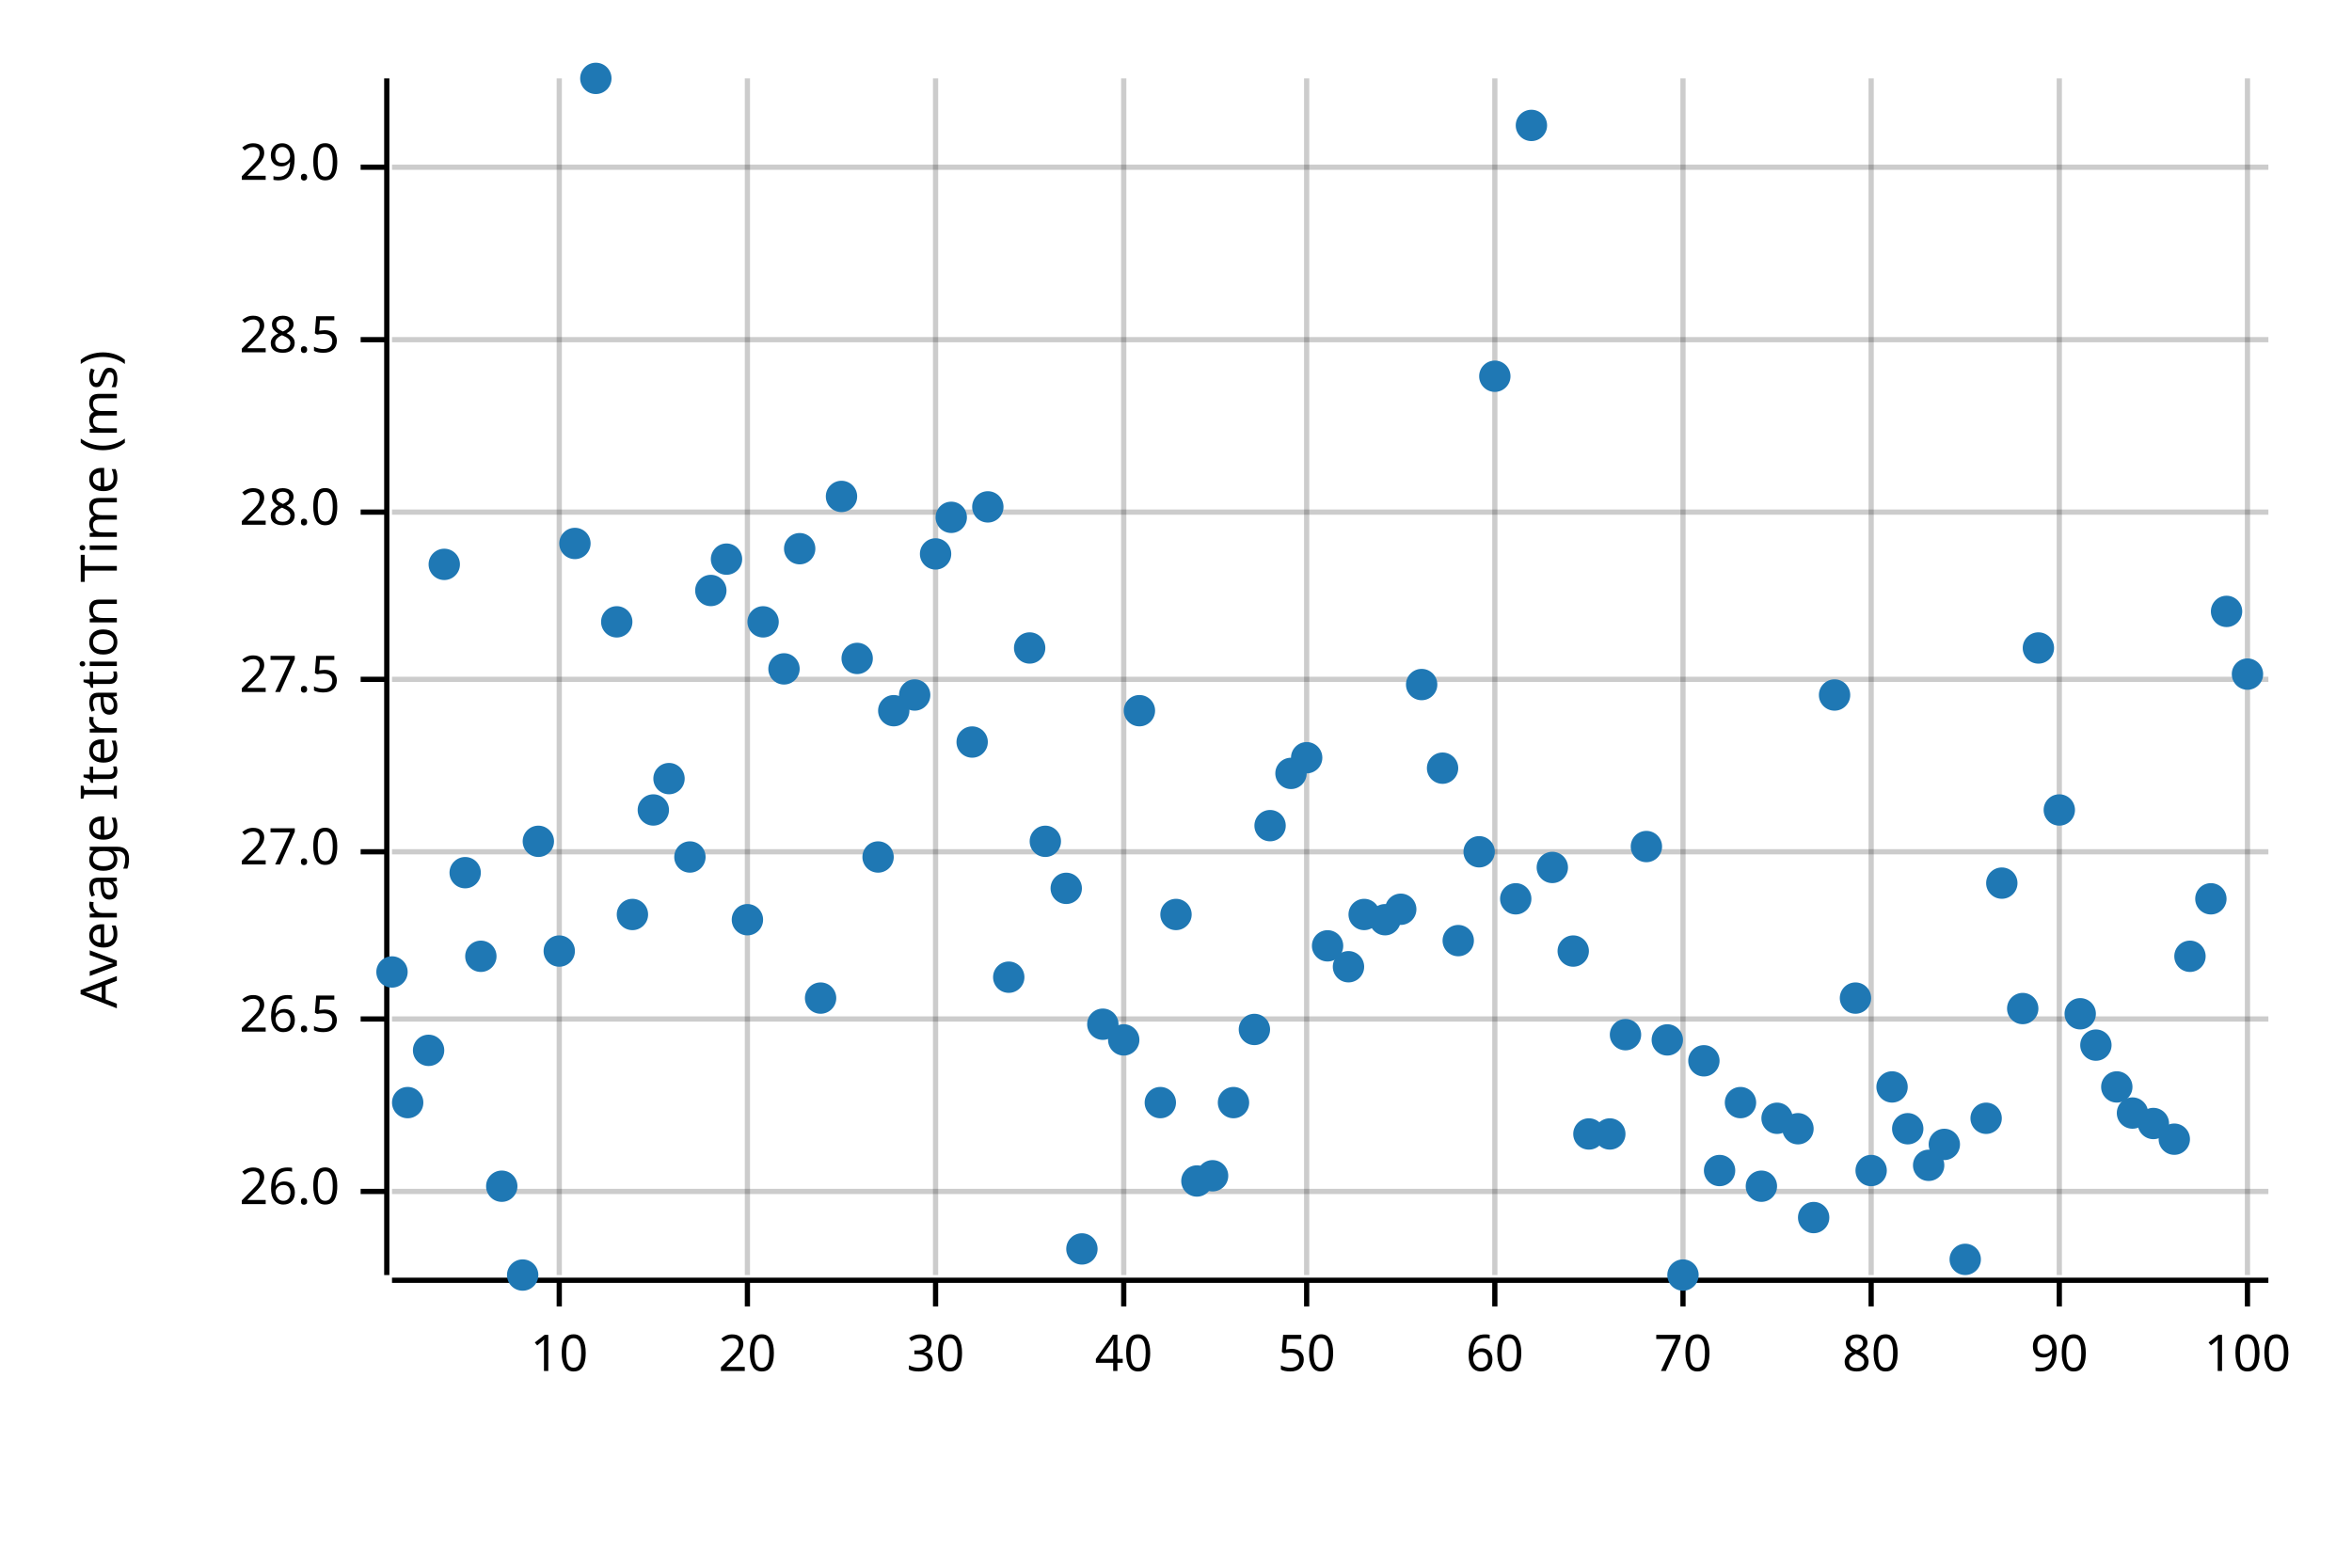
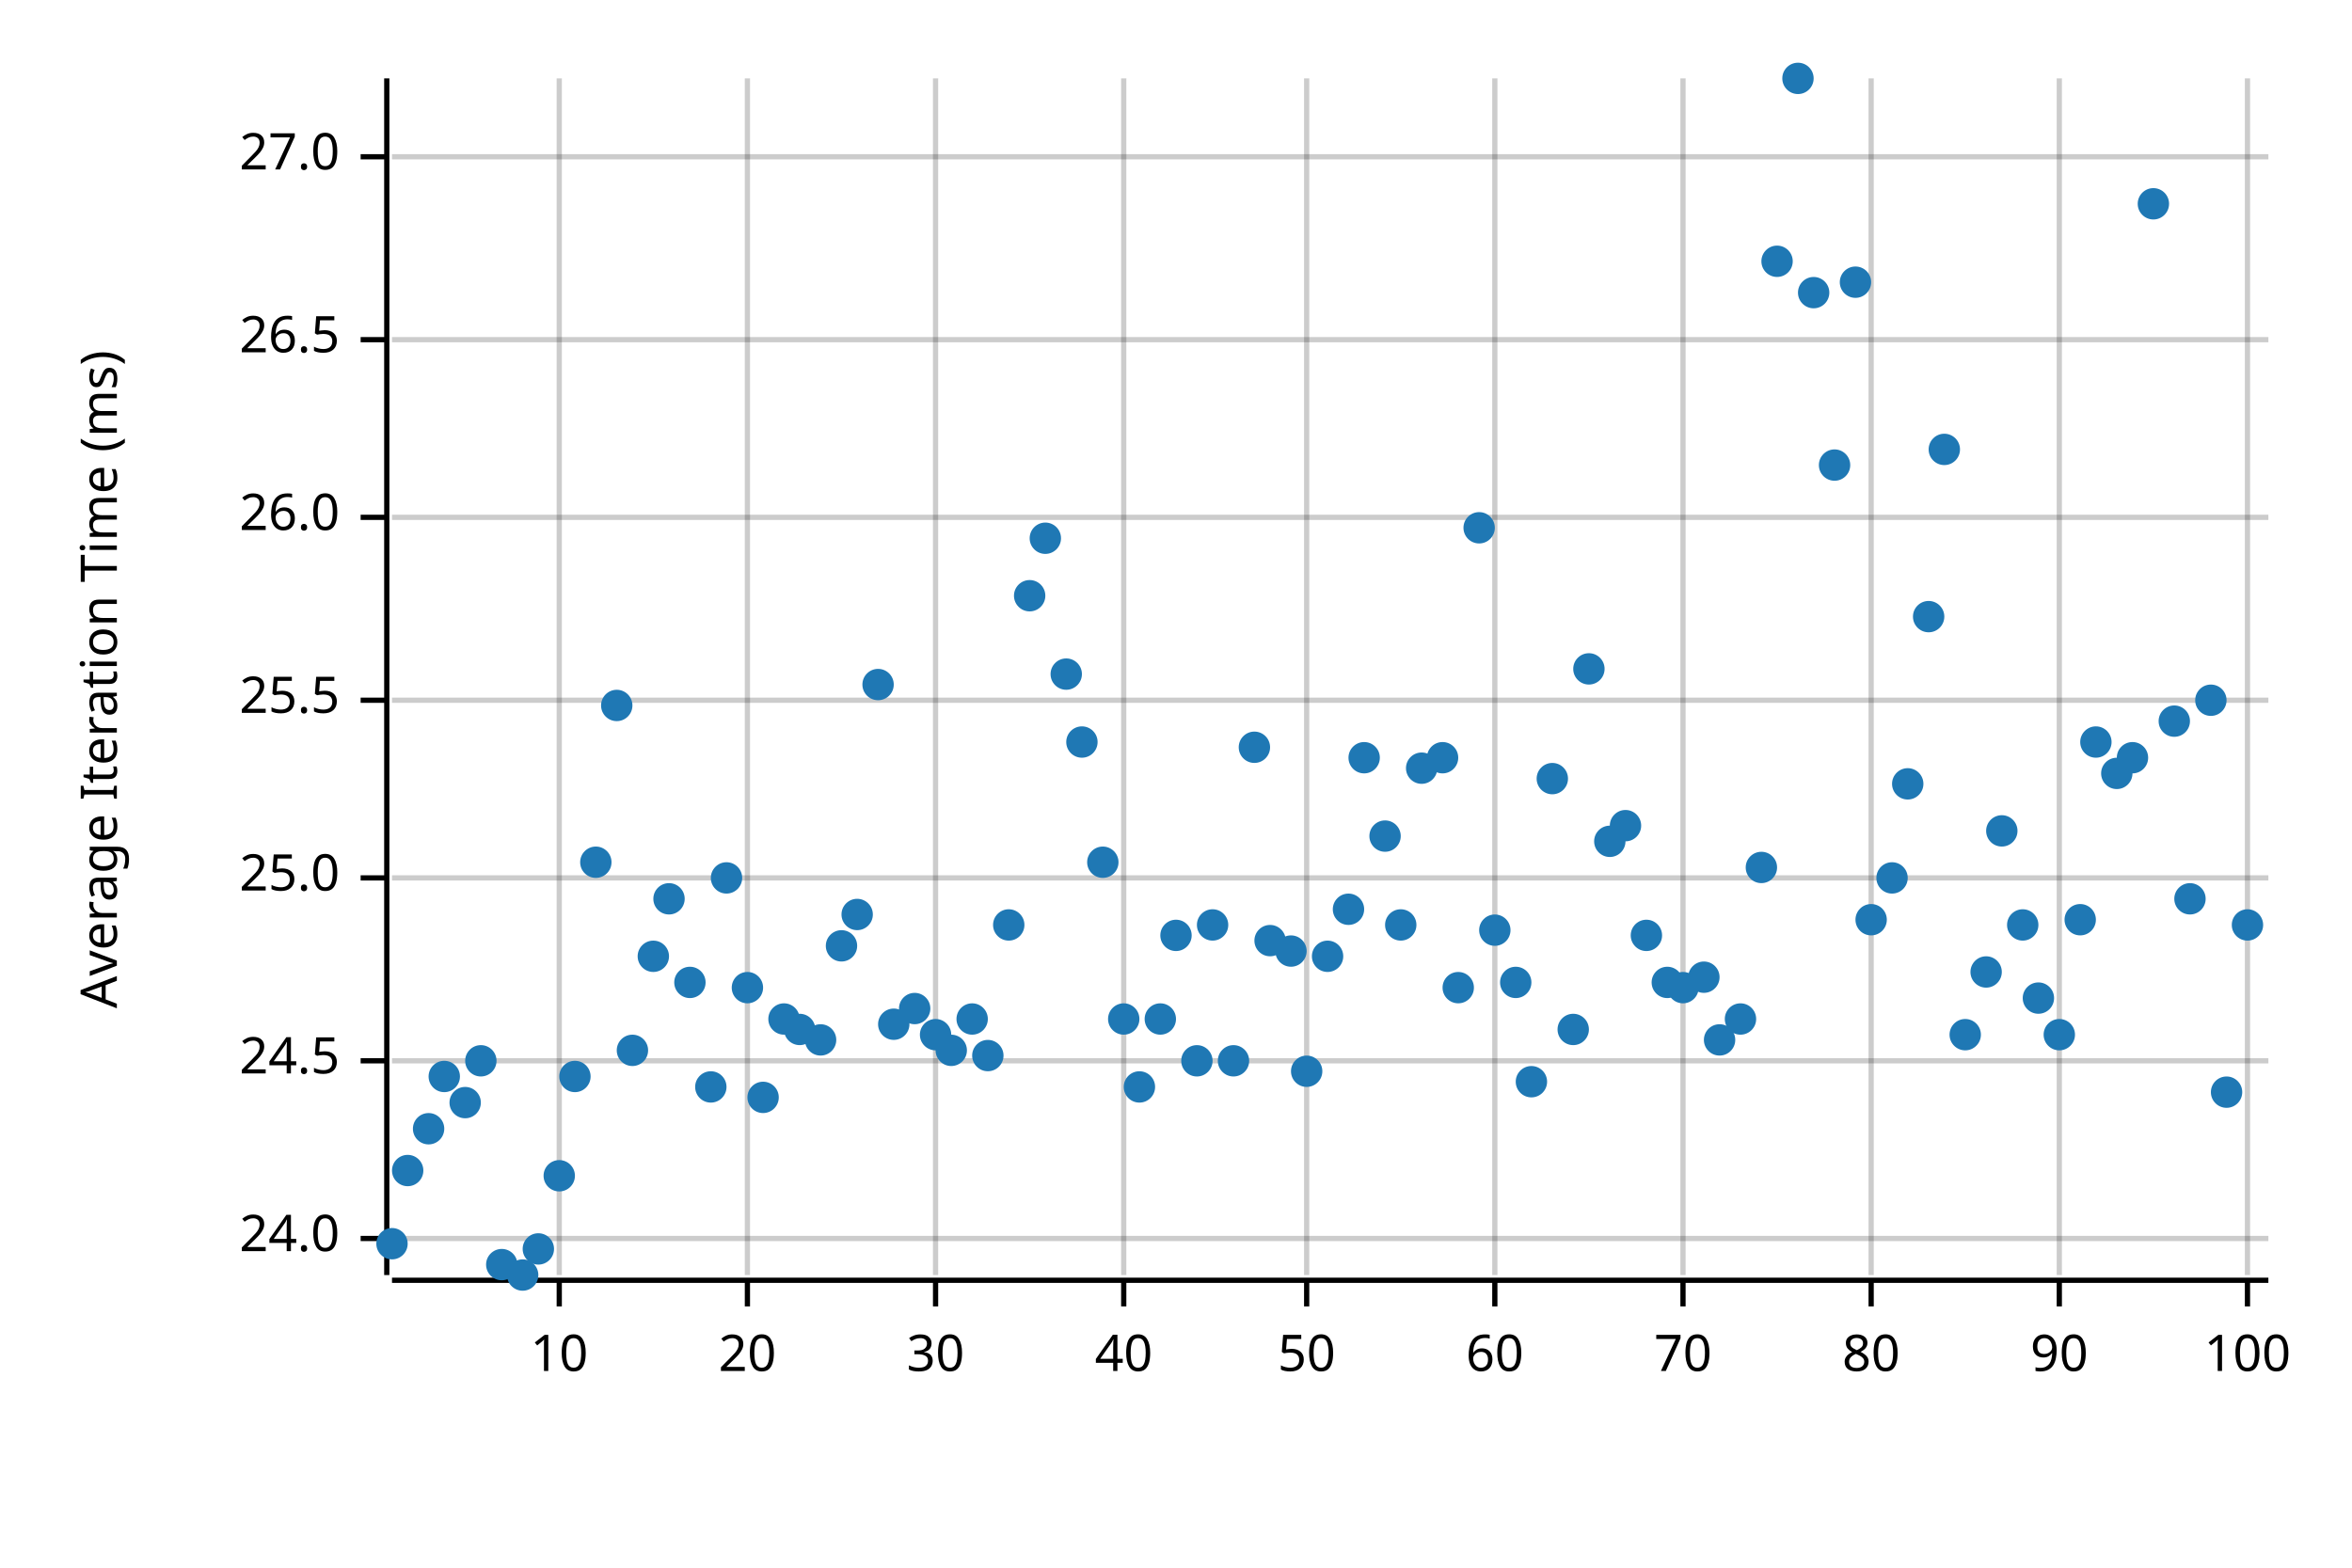
<svg xmlns="http://www.w3.org/2000/svg" width="450" height="300" viewBox="0 0 450 300">
  <text x="15" y="130" dy="0.76em" text-anchor="middle" font-family="sans-serif" font-size="9.677" opacity="1" fill="#000000" transform="rotate(270, 15, 130)">
Average Iteration Time (ms)
</text>
  <line opacity="0.2" stroke="#000000" stroke-width="1" x1="107" y1="244" x2="107" y2="15" />
  <line opacity="0.2" stroke="#000000" stroke-width="1" x1="143" y1="244" x2="143" y2="15" />
  <line opacity="0.2" stroke="#000000" stroke-width="1" x1="179" y1="244" x2="179" y2="15" />
  <line opacity="0.2" stroke="#000000" stroke-width="1" x1="215" y1="244" x2="215" y2="15" />
  <line opacity="0.2" stroke="#000000" stroke-width="1" x1="250" y1="244" x2="250" y2="15" />
  <line opacity="0.2" stroke="#000000" stroke-width="1" x1="286" y1="244" x2="286" y2="15" />
  <line opacity="0.2" stroke="#000000" stroke-width="1" x1="322" y1="244" x2="322" y2="15" />
  <line opacity="0.2" stroke="#000000" stroke-width="1" x1="358" y1="244" x2="358" y2="15" />
  <line opacity="0.2" stroke="#000000" stroke-width="1" x1="394" y1="244" x2="394" y2="15" />
  <line opacity="0.2" stroke="#000000" stroke-width="1" x1="430" y1="244" x2="430" y2="15" />
-   <line opacity="0.2" stroke="#000000" stroke-width="1" x1="75" y1="228" x2="434" y2="228" />
-   <line opacity="0.2" stroke="#000000" stroke-width="1" x1="75" y1="195" x2="434" y2="195" />
-   <line opacity="0.2" stroke="#000000" stroke-width="1" x1="75" y1="163" x2="434" y2="163" />
-   <line opacity="0.2" stroke="#000000" stroke-width="1" x1="75" y1="130" x2="434" y2="130" />
-   <line opacity="0.2" stroke="#000000" stroke-width="1" x1="75" y1="98" x2="434" y2="98" />
+   <line opacity="0.2" stroke="#000000" stroke-width="1" x1="75" y1="237" x2="434" y2="237" />
+   <line opacity="0.2" stroke="#000000" stroke-width="1" x1="75" y1="203" x2="434" y2="203" />
+   <line opacity="0.2" stroke="#000000" stroke-width="1" x1="75" y1="168" x2="434" y2="168" />
+   <line opacity="0.2" stroke="#000000" stroke-width="1" x1="75" y1="134" x2="434" y2="134" />
+   <line opacity="0.2" stroke="#000000" stroke-width="1" x1="75" y1="99" x2="434" y2="99" />
  <line opacity="0.2" stroke="#000000" stroke-width="1" x1="75" y1="65" x2="434" y2="65" />
-   <line opacity="0.2" stroke="#000000" stroke-width="1" x1="75" y1="32" x2="434" y2="32" />
+   <line opacity="0.2" stroke="#000000" stroke-width="1" x1="75" y1="30" x2="434" y2="30" />
  <polyline fill="none" opacity="1" stroke="#000000" stroke-width="1" points="74,15 74,244 " />
-   <text x="65" y="228" dy="0.5ex" text-anchor="end" font-family="sans-serif" font-size="9.677" opacity="1" fill="#000000">
+   <text x="65" y="237" dy="0.5ex" text-anchor="end" font-family="sans-serif" font-size="9.677" opacity="1" fill="#000000">
+ 24.0
+ </text>
+   <polyline fill="none" opacity="1" stroke="#000000" stroke-width="1" points="69,237 74,237 " />
+   <text x="65" y="203" dy="0.5ex" text-anchor="end" font-family="sans-serif" font-size="9.677" opacity="1" fill="#000000">
+ 24.5
+ </text>
+   <polyline fill="none" opacity="1" stroke="#000000" stroke-width="1" points="69,203 74,203 " />
+   <text x="65" y="168" dy="0.5ex" text-anchor="end" font-family="sans-serif" font-size="9.677" opacity="1" fill="#000000">
+ 25.0
+ </text>
+   <polyline fill="none" opacity="1" stroke="#000000" stroke-width="1" points="69,168 74,168 " />
+   <text x="65" y="134" dy="0.5ex" text-anchor="end" font-family="sans-serif" font-size="9.677" opacity="1" fill="#000000">
+ 25.5
+ </text>
+   <polyline fill="none" opacity="1" stroke="#000000" stroke-width="1" points="69,134 74,134 " />
+   <text x="65" y="99" dy="0.5ex" text-anchor="end" font-family="sans-serif" font-size="9.677" opacity="1" fill="#000000">
26.0
</text>
-   <polyline fill="none" opacity="1" stroke="#000000" stroke-width="1" points="69,228 74,228 " />
-   <text x="65" y="195" dy="0.5ex" text-anchor="end" font-family="sans-serif" font-size="9.677" opacity="1" fill="#000000">
+   <polyline fill="none" opacity="1" stroke="#000000" stroke-width="1" points="69,99 74,99 " />
+   <text x="65" y="65" dy="0.5ex" text-anchor="end" font-family="sans-serif" font-size="9.677" opacity="1" fill="#000000">
26.5
</text>
-   <polyline fill="none" opacity="1" stroke="#000000" stroke-width="1" points="69,195 74,195 " />
-   <text x="65" y="163" dy="0.5ex" text-anchor="end" font-family="sans-serif" font-size="9.677" opacity="1" fill="#000000">
+   <polyline fill="none" opacity="1" stroke="#000000" stroke-width="1" points="69,65 74,65 " />
+   <text x="65" y="30" dy="0.5ex" text-anchor="end" font-family="sans-serif" font-size="9.677" opacity="1" fill="#000000">
27.0
</text>
-   <polyline fill="none" opacity="1" stroke="#000000" stroke-width="1" points="69,163 74,163 " />
-   <text x="65" y="130" dy="0.5ex" text-anchor="end" font-family="sans-serif" font-size="9.677" opacity="1" fill="#000000">
- 27.5
- </text>
-   <polyline fill="none" opacity="1" stroke="#000000" stroke-width="1" points="69,130 74,130 " />
-   <text x="65" y="98" dy="0.5ex" text-anchor="end" font-family="sans-serif" font-size="9.677" opacity="1" fill="#000000">
- 28.0
- </text>
-   <polyline fill="none" opacity="1" stroke="#000000" stroke-width="1" points="69,98 74,98 " />
-   <text x="65" y="65" dy="0.5ex" text-anchor="end" font-family="sans-serif" font-size="9.677" opacity="1" fill="#000000">
- 28.5
- </text>
-   <polyline fill="none" opacity="1" stroke="#000000" stroke-width="1" points="69,65 74,65 " />
-   <text x="65" y="32" dy="0.5ex" text-anchor="end" font-family="sans-serif" font-size="9.677" opacity="1" fill="#000000">
- 29.0
- </text>
-   <polyline fill="none" opacity="1" stroke="#000000" stroke-width="1" points="69,32 74,32 " />
+   <polyline fill="none" opacity="1" stroke="#000000" stroke-width="1" points="69,30 74,30 " />
  <polyline fill="none" opacity="1" stroke="#000000" stroke-width="1" points="75,245 434,245 " />
  <text x="107" y="255" dy="0.76em" text-anchor="middle" font-family="sans-serif" font-size="9.677" opacity="1" fill="#000000">
10
</text>
  <polyline fill="none" opacity="1" stroke="#000000" stroke-width="1" points="107,245 107,250 " />
  <text x="143" y="255" dy="0.76em" text-anchor="middle" font-family="sans-serif" font-size="9.677" opacity="1" fill="#000000">
20
</text>
  <polyline fill="none" opacity="1" stroke="#000000" stroke-width="1" points="143,245 143,250 " />
  <text x="179" y="255" dy="0.76em" text-anchor="middle" font-family="sans-serif" font-size="9.677" opacity="1" fill="#000000">
30
</text>
  <polyline fill="none" opacity="1" stroke="#000000" stroke-width="1" points="179,245 179,250 " />
  <text x="215" y="255" dy="0.76em" text-anchor="middle" font-family="sans-serif" font-size="9.677" opacity="1" fill="#000000">
40
</text>
  <polyline fill="none" opacity="1" stroke="#000000" stroke-width="1" points="215,245 215,250 " />
  <text x="250" y="255" dy="0.76em" text-anchor="middle" font-family="sans-serif" font-size="9.677" opacity="1" fill="#000000">
50
</text>
  <polyline fill="none" opacity="1" stroke="#000000" stroke-width="1" points="250,245 250,250 " />
  <text x="286" y="255" dy="0.76em" text-anchor="middle" font-family="sans-serif" font-size="9.677" opacity="1" fill="#000000">
60
</text>
  <polyline fill="none" opacity="1" stroke="#000000" stroke-width="1" points="286,245 286,250 " />
  <text x="322" y="255" dy="0.76em" text-anchor="middle" font-family="sans-serif" font-size="9.677" opacity="1" fill="#000000">
70
</text>
  <polyline fill="none" opacity="1" stroke="#000000" stroke-width="1" points="322,245 322,250 " />
  <text x="358" y="255" dy="0.76em" text-anchor="middle" font-family="sans-serif" font-size="9.677" opacity="1" fill="#000000">
80
</text>
  <polyline fill="none" opacity="1" stroke="#000000" stroke-width="1" points="358,245 358,250 " />
  <text x="394" y="255" dy="0.76em" text-anchor="middle" font-family="sans-serif" font-size="9.677" opacity="1" fill="#000000">
90
</text>
  <polyline fill="none" opacity="1" stroke="#000000" stroke-width="1" points="394,245 394,250 " />
  <text x="430" y="255" dy="0.76em" text-anchor="middle" font-family="sans-serif" font-size="9.677" opacity="1" fill="#000000">
100
</text>
  <polyline fill="none" opacity="1" stroke="#000000" stroke-width="1" points="430,245 430,250 " />
-   <circle cx="75" cy="186" r="3" opacity="1" fill="#1F78B4" stroke="none" stroke-width="1" />
-   <circle cx="78" cy="211" r="3" opacity="1" fill="#1F78B4" stroke="none" stroke-width="1" />
-   <circle cx="82" cy="201" r="3" opacity="1" fill="#1F78B4" stroke="none" stroke-width="1" />
-   <circle cx="85" cy="108" r="3" opacity="1" fill="#1F78B4" stroke="none" stroke-width="1" />
-   <circle cx="89" cy="167" r="3" opacity="1" fill="#1F78B4" stroke="none" stroke-width="1" />
-   <circle cx="92" cy="183" r="3" opacity="1" fill="#1F78B4" stroke="none" stroke-width="1" />
-   <circle cx="96" cy="227" r="3" opacity="1" fill="#1F78B4" stroke="none" stroke-width="1" />
+   <circle cx="75" cy="238" r="3" opacity="1" fill="#1F78B4" stroke="none" stroke-width="1" />
+   <circle cx="78" cy="224" r="3" opacity="1" fill="#1F78B4" stroke="none" stroke-width="1" />
+   <circle cx="82" cy="216" r="3" opacity="1" fill="#1F78B4" stroke="none" stroke-width="1" />
+   <circle cx="85" cy="206" r="3" opacity="1" fill="#1F78B4" stroke="none" stroke-width="1" />
+   <circle cx="89" cy="211" r="3" opacity="1" fill="#1F78B4" stroke="none" stroke-width="1" />
+   <circle cx="92" cy="203" r="3" opacity="1" fill="#1F78B4" stroke="none" stroke-width="1" />
+   <circle cx="96" cy="242" r="3" opacity="1" fill="#1F78B4" stroke="none" stroke-width="1" />
  <circle cx="100" cy="244" r="3" opacity="1" fill="#1F78B4" stroke="none" stroke-width="1" />
-   <circle cx="103" cy="161" r="3" opacity="1" fill="#1F78B4" stroke="none" stroke-width="1" />
-   <circle cx="107" cy="182" r="3" opacity="1" fill="#1F78B4" stroke="none" stroke-width="1" />
-   <circle cx="110" cy="104" r="3" opacity="1" fill="#1F78B4" stroke="none" stroke-width="1" />
-   <circle cx="114" cy="15" r="3" opacity="1" fill="#1F78B4" stroke="none" stroke-width="1" />
-   <circle cx="118" cy="119" r="3" opacity="1" fill="#1F78B4" stroke="none" stroke-width="1" />
-   <circle cx="121" cy="175" r="3" opacity="1" fill="#1F78B4" stroke="none" stroke-width="1" />
-   <circle cx="125" cy="155" r="3" opacity="1" fill="#1F78B4" stroke="none" stroke-width="1" />
-   <circle cx="128" cy="149" r="3" opacity="1" fill="#1F78B4" stroke="none" stroke-width="1" />
-   <circle cx="132" cy="164" r="3" opacity="1" fill="#1F78B4" stroke="none" stroke-width="1" />
-   <circle cx="136" cy="113" r="3" opacity="1" fill="#1F78B4" stroke="none" stroke-width="1" />
-   <circle cx="139" cy="107" r="3" opacity="1" fill="#1F78B4" stroke="none" stroke-width="1" />
-   <circle cx="143" cy="176" r="3" opacity="1" fill="#1F78B4" stroke="none" stroke-width="1" />
-   <circle cx="146" cy="119" r="3" opacity="1" fill="#1F78B4" stroke="none" stroke-width="1" />
-   <circle cx="150" cy="128" r="3" opacity="1" fill="#1F78B4" stroke="none" stroke-width="1" />
-   <circle cx="153" cy="105" r="3" opacity="1" fill="#1F78B4" stroke="none" stroke-width="1" />
-   <circle cx="157" cy="191" r="3" opacity="1" fill="#1F78B4" stroke="none" stroke-width="1" />
-   <circle cx="161" cy="95" r="3" opacity="1" fill="#1F78B4" stroke="none" stroke-width="1" />
-   <circle cx="164" cy="126" r="3" opacity="1" fill="#1F78B4" stroke="none" stroke-width="1" />
-   <circle cx="168" cy="164" r="3" opacity="1" fill="#1F78B4" stroke="none" stroke-width="1" />
-   <circle cx="171" cy="136" r="3" opacity="1" fill="#1F78B4" stroke="none" stroke-width="1" />
-   <circle cx="175" cy="133" r="3" opacity="1" fill="#1F78B4" stroke="none" stroke-width="1" />
-   <circle cx="179" cy="106" r="3" opacity="1" fill="#1F78B4" stroke="none" stroke-width="1" />
-   <circle cx="182" cy="99" r="3" opacity="1" fill="#1F78B4" stroke="none" stroke-width="1" />
-   <circle cx="186" cy="142" r="3" opacity="1" fill="#1F78B4" stroke="none" stroke-width="1" />
-   <circle cx="189" cy="97" r="3" opacity="1" fill="#1F78B4" stroke="none" stroke-width="1" />
-   <circle cx="193" cy="187" r="3" opacity="1" fill="#1F78B4" stroke="none" stroke-width="1" />
-   <circle cx="197" cy="124" r="3" opacity="1" fill="#1F78B4" stroke="none" stroke-width="1" />
-   <circle cx="200" cy="161" r="3" opacity="1" fill="#1F78B4" stroke="none" stroke-width="1" />
-   <circle cx="204" cy="170" r="3" opacity="1" fill="#1F78B4" stroke="none" stroke-width="1" />
-   <circle cx="207" cy="239" r="3" opacity="1" fill="#1F78B4" stroke="none" stroke-width="1" />
-   <circle cx="211" cy="196" r="3" opacity="1" fill="#1F78B4" stroke="none" stroke-width="1" />
-   <circle cx="215" cy="199" r="3" opacity="1" fill="#1F78B4" stroke="none" stroke-width="1" />
-   <circle cx="218" cy="136" r="3" opacity="1" fill="#1F78B4" stroke="none" stroke-width="1" />
-   <circle cx="222" cy="211" r="3" opacity="1" fill="#1F78B4" stroke="none" stroke-width="1" />
-   <circle cx="225" cy="175" r="3" opacity="1" fill="#1F78B4" stroke="none" stroke-width="1" />
-   <circle cx="229" cy="226" r="3" opacity="1" fill="#1F78B4" stroke="none" stroke-width="1" />
-   <circle cx="232" cy="225" r="3" opacity="1" fill="#1F78B4" stroke="none" stroke-width="1" />
-   <circle cx="236" cy="211" r="3" opacity="1" fill="#1F78B4" stroke="none" stroke-width="1" />
-   <circle cx="240" cy="197" r="3" opacity="1" fill="#1F78B4" stroke="none" stroke-width="1" />
-   <circle cx="243" cy="158" r="3" opacity="1" fill="#1F78B4" stroke="none" stroke-width="1" />
-   <circle cx="247" cy="148" r="3" opacity="1" fill="#1F78B4" stroke="none" stroke-width="1" />
-   <circle cx="250" cy="145" r="3" opacity="1" fill="#1F78B4" stroke="none" stroke-width="1" />
-   <circle cx="254" cy="181" r="3" opacity="1" fill="#1F78B4" stroke="none" stroke-width="1" />
-   <circle cx="258" cy="185" r="3" opacity="1" fill="#1F78B4" stroke="none" stroke-width="1" />
-   <circle cx="261" cy="175" r="3" opacity="1" fill="#1F78B4" stroke="none" stroke-width="1" />
-   <circle cx="265" cy="176" r="3" opacity="1" fill="#1F78B4" stroke="none" stroke-width="1" />
-   <circle cx="268" cy="174" r="3" opacity="1" fill="#1F78B4" stroke="none" stroke-width="1" />
-   <circle cx="272" cy="131" r="3" opacity="1" fill="#1F78B4" stroke="none" stroke-width="1" />
-   <circle cx="276" cy="147" r="3" opacity="1" fill="#1F78B4" stroke="none" stroke-width="1" />
-   <circle cx="279" cy="180" r="3" opacity="1" fill="#1F78B4" stroke="none" stroke-width="1" />
-   <circle cx="283" cy="163" r="3" opacity="1" fill="#1F78B4" stroke="none" stroke-width="1" />
-   <circle cx="286" cy="72" r="3" opacity="1" fill="#1F78B4" stroke="none" stroke-width="1" />
-   <circle cx="290" cy="172" r="3" opacity="1" fill="#1F78B4" stroke="none" stroke-width="1" />
-   <circle cx="293" cy="24" r="3" opacity="1" fill="#1F78B4" stroke="none" stroke-width="1" />
-   <circle cx="297" cy="166" r="3" opacity="1" fill="#1F78B4" stroke="none" stroke-width="1" />
-   <circle cx="301" cy="182" r="3" opacity="1" fill="#1F78B4" stroke="none" stroke-width="1" />
-   <circle cx="304" cy="217" r="3" opacity="1" fill="#1F78B4" stroke="none" stroke-width="1" />
-   <circle cx="308" cy="217" r="3" opacity="1" fill="#1F78B4" stroke="none" stroke-width="1" />
-   <circle cx="311" cy="198" r="3" opacity="1" fill="#1F78B4" stroke="none" stroke-width="1" />
-   <circle cx="315" cy="162" r="3" opacity="1" fill="#1F78B4" stroke="none" stroke-width="1" />
-   <circle cx="319" cy="199" r="3" opacity="1" fill="#1F78B4" stroke="none" stroke-width="1" />
-   <circle cx="322" cy="244" r="3" opacity="1" fill="#1F78B4" stroke="none" stroke-width="1" />
-   <circle cx="326" cy="203" r="3" opacity="1" fill="#1F78B4" stroke="none" stroke-width="1" />
-   <circle cx="329" cy="224" r="3" opacity="1" fill="#1F78B4" stroke="none" stroke-width="1" />
-   <circle cx="333" cy="211" r="3" opacity="1" fill="#1F78B4" stroke="none" stroke-width="1" />
-   <circle cx="337" cy="227" r="3" opacity="1" fill="#1F78B4" stroke="none" stroke-width="1" />
-   <circle cx="340" cy="214" r="3" opacity="1" fill="#1F78B4" stroke="none" stroke-width="1" />
-   <circle cx="344" cy="216" r="3" opacity="1" fill="#1F78B4" stroke="none" stroke-width="1" />
-   <circle cx="347" cy="233" r="3" opacity="1" fill="#1F78B4" stroke="none" stroke-width="1" />
-   <circle cx="351" cy="133" r="3" opacity="1" fill="#1F78B4" stroke="none" stroke-width="1" />
-   <circle cx="355" cy="191" r="3" opacity="1" fill="#1F78B4" stroke="none" stroke-width="1" />
-   <circle cx="358" cy="224" r="3" opacity="1" fill="#1F78B4" stroke="none" stroke-width="1" />
-   <circle cx="362" cy="208" r="3" opacity="1" fill="#1F78B4" stroke="none" stroke-width="1" />
-   <circle cx="365" cy="216" r="3" opacity="1" fill="#1F78B4" stroke="none" stroke-width="1" />
-   <circle cx="369" cy="223" r="3" opacity="1" fill="#1F78B4" stroke="none" stroke-width="1" />
-   <circle cx="372" cy="219" r="3" opacity="1" fill="#1F78B4" stroke="none" stroke-width="1" />
-   <circle cx="376" cy="241" r="3" opacity="1" fill="#1F78B4" stroke="none" stroke-width="1" />
-   <circle cx="380" cy="214" r="3" opacity="1" fill="#1F78B4" stroke="none" stroke-width="1" />
-   <circle cx="383" cy="169" r="3" opacity="1" fill="#1F78B4" stroke="none" stroke-width="1" />
-   <circle cx="387" cy="193" r="3" opacity="1" fill="#1F78B4" stroke="none" stroke-width="1" />
-   <circle cx="390" cy="124" r="3" opacity="1" fill="#1F78B4" stroke="none" stroke-width="1" />
-   <circle cx="394" cy="155" r="3" opacity="1" fill="#1F78B4" stroke="none" stroke-width="1" />
-   <circle cx="398" cy="194" r="3" opacity="1" fill="#1F78B4" stroke="none" stroke-width="1" />
-   <circle cx="401" cy="200" r="3" opacity="1" fill="#1F78B4" stroke="none" stroke-width="1" />
-   <circle cx="405" cy="208" r="3" opacity="1" fill="#1F78B4" stroke="none" stroke-width="1" />
-   <circle cx="408" cy="213" r="3" opacity="1" fill="#1F78B4" stroke="none" stroke-width="1" />
-   <circle cx="412" cy="215" r="3" opacity="1" fill="#1F78B4" stroke="none" stroke-width="1" />
-   <circle cx="416" cy="218" r="3" opacity="1" fill="#1F78B4" stroke="none" stroke-width="1" />
-   <circle cx="419" cy="183" r="3" opacity="1" fill="#1F78B4" stroke="none" stroke-width="1" />
-   <circle cx="423" cy="172" r="3" opacity="1" fill="#1F78B4" stroke="none" stroke-width="1" />
-   <circle cx="426" cy="117" r="3" opacity="1" fill="#1F78B4" stroke="none" stroke-width="1" />
-   <circle cx="430" cy="129" r="3" opacity="1" fill="#1F78B4" stroke="none" stroke-width="1" />
+   <circle cx="103" cy="239" r="3" opacity="1" fill="#1F78B4" stroke="none" stroke-width="1" />
+   <circle cx="107" cy="225" r="3" opacity="1" fill="#1F78B4" stroke="none" stroke-width="1" />
+   <circle cx="110" cy="206" r="3" opacity="1" fill="#1F78B4" stroke="none" stroke-width="1" />
+   <circle cx="114" cy="165" r="3" opacity="1" fill="#1F78B4" stroke="none" stroke-width="1" />
+   <circle cx="118" cy="135" r="3" opacity="1" fill="#1F78B4" stroke="none" stroke-width="1" />
+   <circle cx="121" cy="201" r="3" opacity="1" fill="#1F78B4" stroke="none" stroke-width="1" />
+   <circle cx="125" cy="183" r="3" opacity="1" fill="#1F78B4" stroke="none" stroke-width="1" />
+   <circle cx="128" cy="172" r="3" opacity="1" fill="#1F78B4" stroke="none" stroke-width="1" />
+   <circle cx="132" cy="188" r="3" opacity="1" fill="#1F78B4" stroke="none" stroke-width="1" />
+   <circle cx="136" cy="208" r="3" opacity="1" fill="#1F78B4" stroke="none" stroke-width="1" />
+   <circle cx="139" cy="168" r="3" opacity="1" fill="#1F78B4" stroke="none" stroke-width="1" />
+   <circle cx="143" cy="189" r="3" opacity="1" fill="#1F78B4" stroke="none" stroke-width="1" />
+   <circle cx="146" cy="210" r="3" opacity="1" fill="#1F78B4" stroke="none" stroke-width="1" />
+   <circle cx="150" cy="195" r="3" opacity="1" fill="#1F78B4" stroke="none" stroke-width="1" />
+   <circle cx="153" cy="197" r="3" opacity="1" fill="#1F78B4" stroke="none" stroke-width="1" />
+   <circle cx="157" cy="199" r="3" opacity="1" fill="#1F78B4" stroke="none" stroke-width="1" />
+   <circle cx="161" cy="181" r="3" opacity="1" fill="#1F78B4" stroke="none" stroke-width="1" />
+   <circle cx="164" cy="175" r="3" opacity="1" fill="#1F78B4" stroke="none" stroke-width="1" />
+   <circle cx="168" cy="131" r="3" opacity="1" fill="#1F78B4" stroke="none" stroke-width="1" />
+   <circle cx="171" cy="196" r="3" opacity="1" fill="#1F78B4" stroke="none" stroke-width="1" />
+   <circle cx="175" cy="193" r="3" opacity="1" fill="#1F78B4" stroke="none" stroke-width="1" />
+   <circle cx="179" cy="198" r="3" opacity="1" fill="#1F78B4" stroke="none" stroke-width="1" />
+   <circle cx="182" cy="201" r="3" opacity="1" fill="#1F78B4" stroke="none" stroke-width="1" />
+   <circle cx="186" cy="195" r="3" opacity="1" fill="#1F78B4" stroke="none" stroke-width="1" />
+   <circle cx="189" cy="202" r="3" opacity="1" fill="#1F78B4" stroke="none" stroke-width="1" />
+   <circle cx="193" cy="177" r="3" opacity="1" fill="#1F78B4" stroke="none" stroke-width="1" />
+   <circle cx="197" cy="114" r="3" opacity="1" fill="#1F78B4" stroke="none" stroke-width="1" />
+   <circle cx="200" cy="103" r="3" opacity="1" fill="#1F78B4" stroke="none" stroke-width="1" />
+   <circle cx="204" cy="129" r="3" opacity="1" fill="#1F78B4" stroke="none" stroke-width="1" />
+   <circle cx="207" cy="142" r="3" opacity="1" fill="#1F78B4" stroke="none" stroke-width="1" />
+   <circle cx="211" cy="165" r="3" opacity="1" fill="#1F78B4" stroke="none" stroke-width="1" />
+   <circle cx="215" cy="195" r="3" opacity="1" fill="#1F78B4" stroke="none" stroke-width="1" />
+   <circle cx="218" cy="208" r="3" opacity="1" fill="#1F78B4" stroke="none" stroke-width="1" />
+   <circle cx="222" cy="195" r="3" opacity="1" fill="#1F78B4" stroke="none" stroke-width="1" />
+   <circle cx="225" cy="179" r="3" opacity="1" fill="#1F78B4" stroke="none" stroke-width="1" />
+   <circle cx="229" cy="203" r="3" opacity="1" fill="#1F78B4" stroke="none" stroke-width="1" />
+   <circle cx="232" cy="177" r="3" opacity="1" fill="#1F78B4" stroke="none" stroke-width="1" />
+   <circle cx="236" cy="203" r="3" opacity="1" fill="#1F78B4" stroke="none" stroke-width="1" />
+   <circle cx="240" cy="143" r="3" opacity="1" fill="#1F78B4" stroke="none" stroke-width="1" />
+   <circle cx="243" cy="180" r="3" opacity="1" fill="#1F78B4" stroke="none" stroke-width="1" />
+   <circle cx="247" cy="182" r="3" opacity="1" fill="#1F78B4" stroke="none" stroke-width="1" />
+   <circle cx="250" cy="205" r="3" opacity="1" fill="#1F78B4" stroke="none" stroke-width="1" />
+   <circle cx="254" cy="183" r="3" opacity="1" fill="#1F78B4" stroke="none" stroke-width="1" />
+   <circle cx="258" cy="174" r="3" opacity="1" fill="#1F78B4" stroke="none" stroke-width="1" />
+   <circle cx="261" cy="145" r="3" opacity="1" fill="#1F78B4" stroke="none" stroke-width="1" />
+   <circle cx="265" cy="160" r="3" opacity="1" fill="#1F78B4" stroke="none" stroke-width="1" />
+   <circle cx="268" cy="177" r="3" opacity="1" fill="#1F78B4" stroke="none" stroke-width="1" />
+   <circle cx="272" cy="147" r="3" opacity="1" fill="#1F78B4" stroke="none" stroke-width="1" />
+   <circle cx="276" cy="145" r="3" opacity="1" fill="#1F78B4" stroke="none" stroke-width="1" />
+   <circle cx="279" cy="189" r="3" opacity="1" fill="#1F78B4" stroke="none" stroke-width="1" />
+   <circle cx="283" cy="101" r="3" opacity="1" fill="#1F78B4" stroke="none" stroke-width="1" />
+   <circle cx="286" cy="178" r="3" opacity="1" fill="#1F78B4" stroke="none" stroke-width="1" />
+   <circle cx="290" cy="188" r="3" opacity="1" fill="#1F78B4" stroke="none" stroke-width="1" />
+   <circle cx="293" cy="207" r="3" opacity="1" fill="#1F78B4" stroke="none" stroke-width="1" />
+   <circle cx="297" cy="149" r="3" opacity="1" fill="#1F78B4" stroke="none" stroke-width="1" />
+   <circle cx="301" cy="197" r="3" opacity="1" fill="#1F78B4" stroke="none" stroke-width="1" />
+   <circle cx="304" cy="128" r="3" opacity="1" fill="#1F78B4" stroke="none" stroke-width="1" />
+   <circle cx="308" cy="161" r="3" opacity="1" fill="#1F78B4" stroke="none" stroke-width="1" />
+   <circle cx="311" cy="158" r="3" opacity="1" fill="#1F78B4" stroke="none" stroke-width="1" />
+   <circle cx="315" cy="179" r="3" opacity="1" fill="#1F78B4" stroke="none" stroke-width="1" />
+   <circle cx="319" cy="188" r="3" opacity="1" fill="#1F78B4" stroke="none" stroke-width="1" />
+   <circle cx="322" cy="189" r="3" opacity="1" fill="#1F78B4" stroke="none" stroke-width="1" />
+   <circle cx="326" cy="187" r="3" opacity="1" fill="#1F78B4" stroke="none" stroke-width="1" />
+   <circle cx="329" cy="199" r="3" opacity="1" fill="#1F78B4" stroke="none" stroke-width="1" />
+   <circle cx="333" cy="195" r="3" opacity="1" fill="#1F78B4" stroke="none" stroke-width="1" />
+   <circle cx="337" cy="166" r="3" opacity="1" fill="#1F78B4" stroke="none" stroke-width="1" />
+   <circle cx="340" cy="50" r="3" opacity="1" fill="#1F78B4" stroke="none" stroke-width="1" />
+   <circle cx="344" cy="15" r="3" opacity="1" fill="#1F78B4" stroke="none" stroke-width="1" />
+   <circle cx="347" cy="56" r="3" opacity="1" fill="#1F78B4" stroke="none" stroke-width="1" />
+   <circle cx="351" cy="89" r="3" opacity="1" fill="#1F78B4" stroke="none" stroke-width="1" />
+   <circle cx="355" cy="54" r="3" opacity="1" fill="#1F78B4" stroke="none" stroke-width="1" />
+   <circle cx="358" cy="176" r="3" opacity="1" fill="#1F78B4" stroke="none" stroke-width="1" />
+   <circle cx="362" cy="168" r="3" opacity="1" fill="#1F78B4" stroke="none" stroke-width="1" />
+   <circle cx="365" cy="150" r="3" opacity="1" fill="#1F78B4" stroke="none" stroke-width="1" />
+   <circle cx="369" cy="118" r="3" opacity="1" fill="#1F78B4" stroke="none" stroke-width="1" />
+   <circle cx="372" cy="86" r="3" opacity="1" fill="#1F78B4" stroke="none" stroke-width="1" />
+   <circle cx="376" cy="198" r="3" opacity="1" fill="#1F78B4" stroke="none" stroke-width="1" />
+   <circle cx="380" cy="186" r="3" opacity="1" fill="#1F78B4" stroke="none" stroke-width="1" />
+   <circle cx="383" cy="159" r="3" opacity="1" fill="#1F78B4" stroke="none" stroke-width="1" />
+   <circle cx="387" cy="177" r="3" opacity="1" fill="#1F78B4" stroke="none" stroke-width="1" />
+   <circle cx="390" cy="191" r="3" opacity="1" fill="#1F78B4" stroke="none" stroke-width="1" />
+   <circle cx="394" cy="198" r="3" opacity="1" fill="#1F78B4" stroke="none" stroke-width="1" />
+   <circle cx="398" cy="176" r="3" opacity="1" fill="#1F78B4" stroke="none" stroke-width="1" />
+   <circle cx="401" cy="142" r="3" opacity="1" fill="#1F78B4" stroke="none" stroke-width="1" />
+   <circle cx="405" cy="148" r="3" opacity="1" fill="#1F78B4" stroke="none" stroke-width="1" />
+   <circle cx="408" cy="145" r="3" opacity="1" fill="#1F78B4" stroke="none" stroke-width="1" />
+   <circle cx="412" cy="39" r="3" opacity="1" fill="#1F78B4" stroke="none" stroke-width="1" />
+   <circle cx="416" cy="138" r="3" opacity="1" fill="#1F78B4" stroke="none" stroke-width="1" />
+   <circle cx="419" cy="172" r="3" opacity="1" fill="#1F78B4" stroke="none" stroke-width="1" />
+   <circle cx="423" cy="134" r="3" opacity="1" fill="#1F78B4" stroke="none" stroke-width="1" />
+   <circle cx="426" cy="209" r="3" opacity="1" fill="#1F78B4" stroke="none" stroke-width="1" />
+   <circle cx="430" cy="177" r="3" opacity="1" fill="#1F78B4" stroke="none" stroke-width="1" />
</svg>
